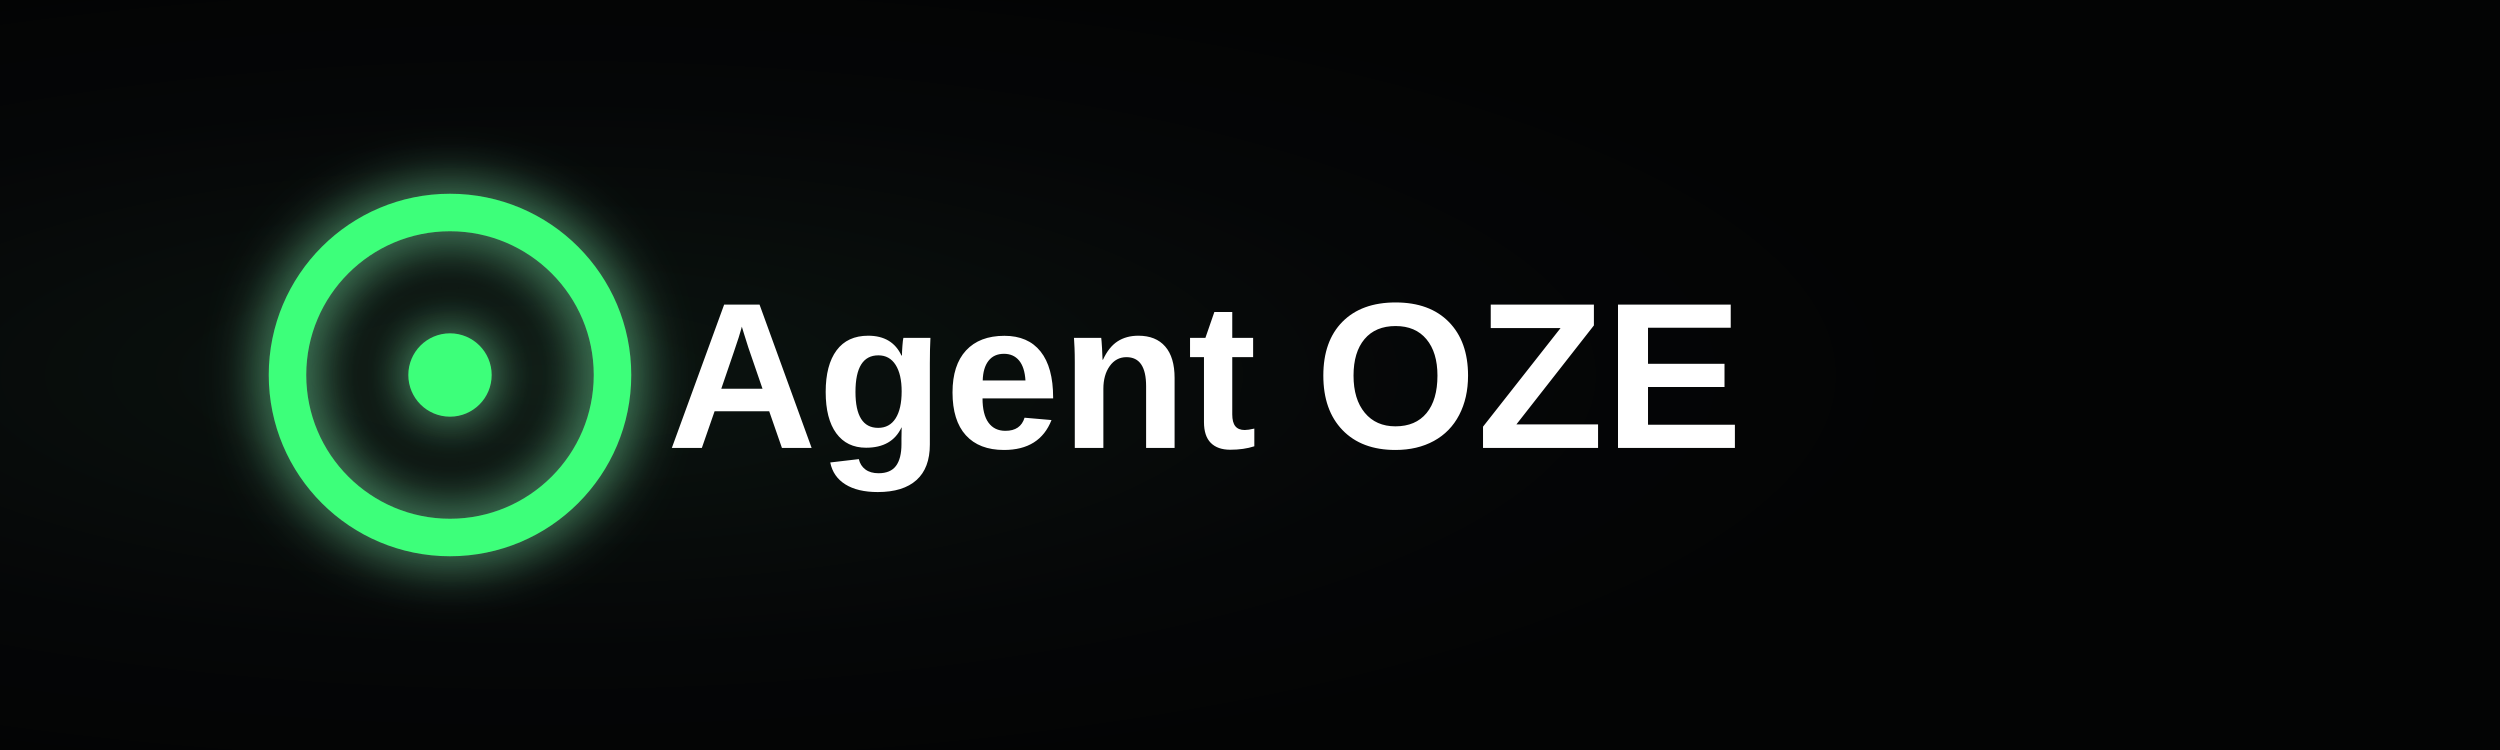
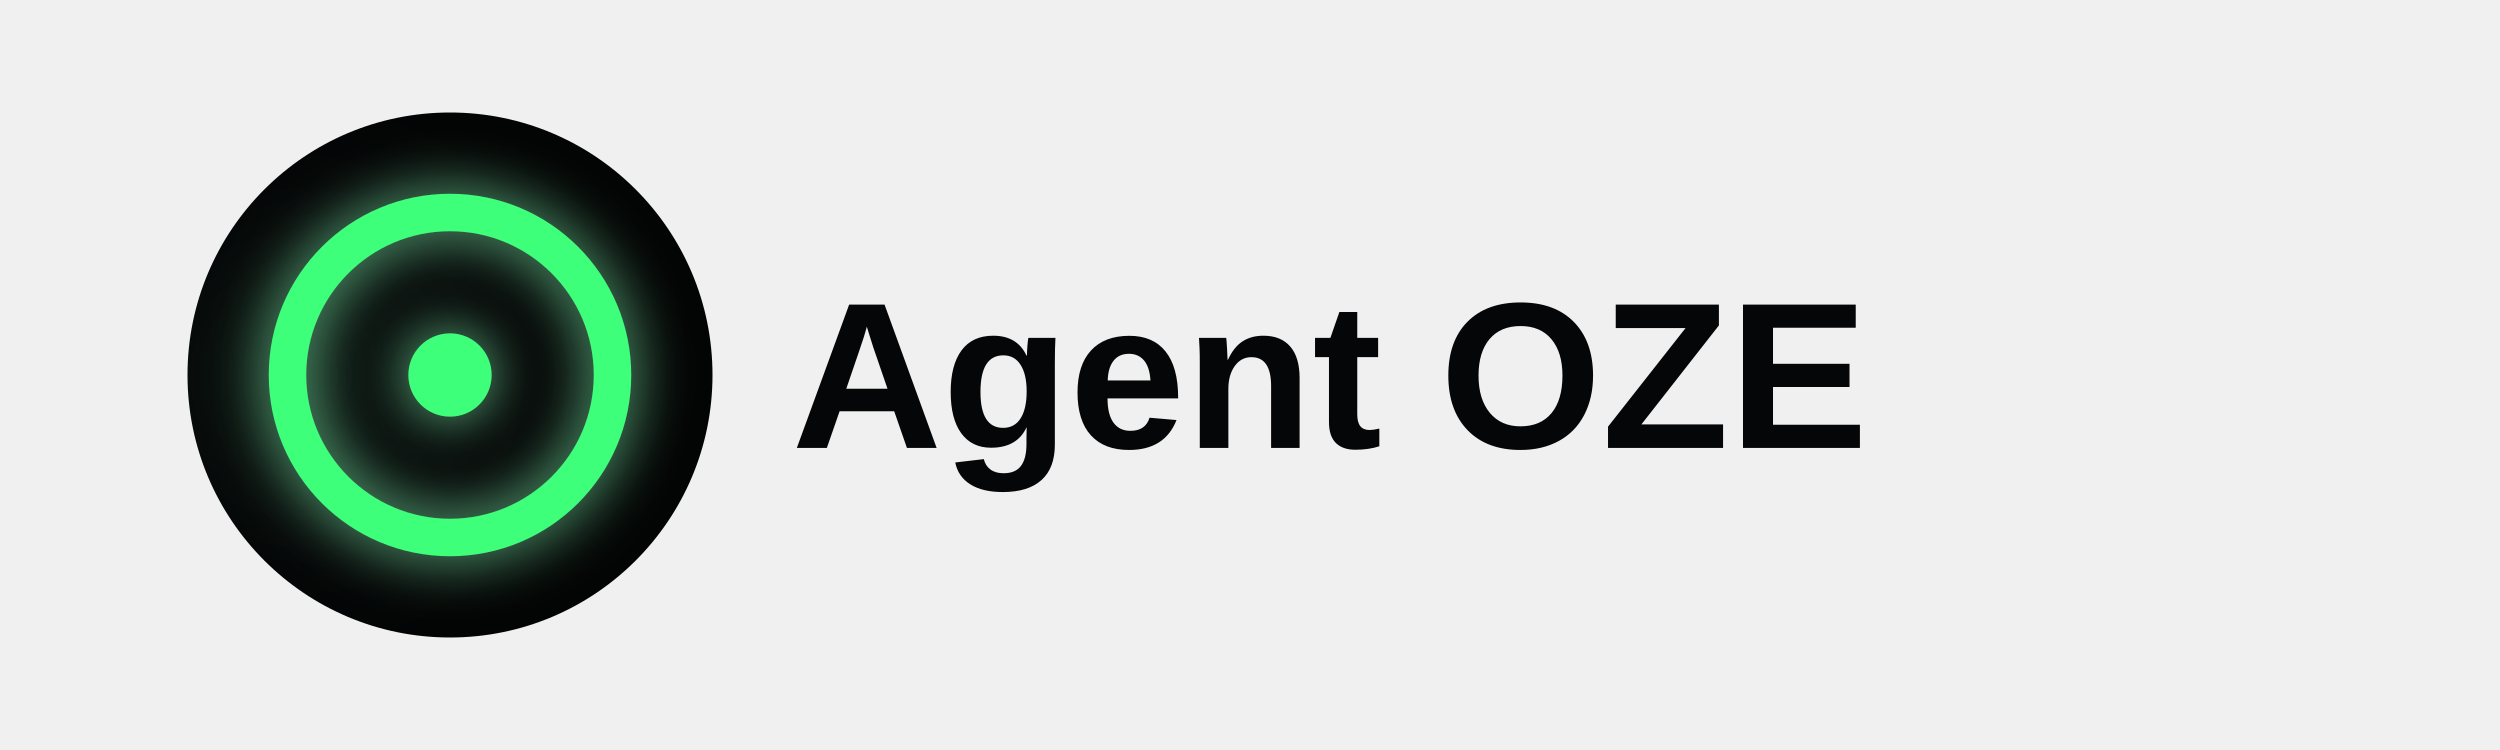
<svg xmlns="http://www.w3.org/2000/svg" width="1200" height="360" viewBox="0 0 1200 360" role="img" aria-label="Agent OZE logo">
  <defs>
    <radialGradient id="bg" cx="22%" cy="50%" r="56%">
      <stop offset="0%" stop-color="#0B1410" />
      <stop offset="66%" stop-color="#050607" />
      <stop offset="100%" stop-color="#030404" />
    </radialGradient>
+     <clipPath id="iconClip">
+       <circle cx="216" cy="180" r="126" />
+     </clipPath>
    <filter id="greenGlow" x="-80%" y="-80%" width="260%" height="260%">
      <feGaussianBlur stdDeviation="14" result="blur" />
      <feColorMatrix in="blur" type="matrix" values="0 0 0 0 0.239 0 0 0 0 1 0 0 0 0 0.478 0 0 0 0.78 0" result="glow" />
      <feMerge>
        <feMergeNode in="glow" />
        <feMergeNode in="SourceGraphic" />
      </feMerge>
    </filter>
  </defs>
-   <rect width="1200" height="360" fill="url(#bg)" />
+   <circle cx="216" cy="180" r="126" fill="url(#bg)" clip-path="url(#iconClip)" />
  <g filter="url(#greenGlow)" transform="translate(96 60)">
    <circle cx="120" cy="120" r="78" fill="none" stroke="#3DFF7A" stroke-width="18" />
    <circle cx="120" cy="120" r="20" fill="#3DFF7A" />
  </g>
-   <text x="320" y="215" fill="#FFFFFF" font-family="Arial, Helvetica, sans-serif" font-size="100" font-weight="700" letter-spacing="0">Agent OZE</text>
+   <text x="380" y="215" fill="#050607" font-family="Arial, Helvetica, sans-serif" font-size="100" font-weight="700" letter-spacing="0">Agent OZE</text>
</svg>
